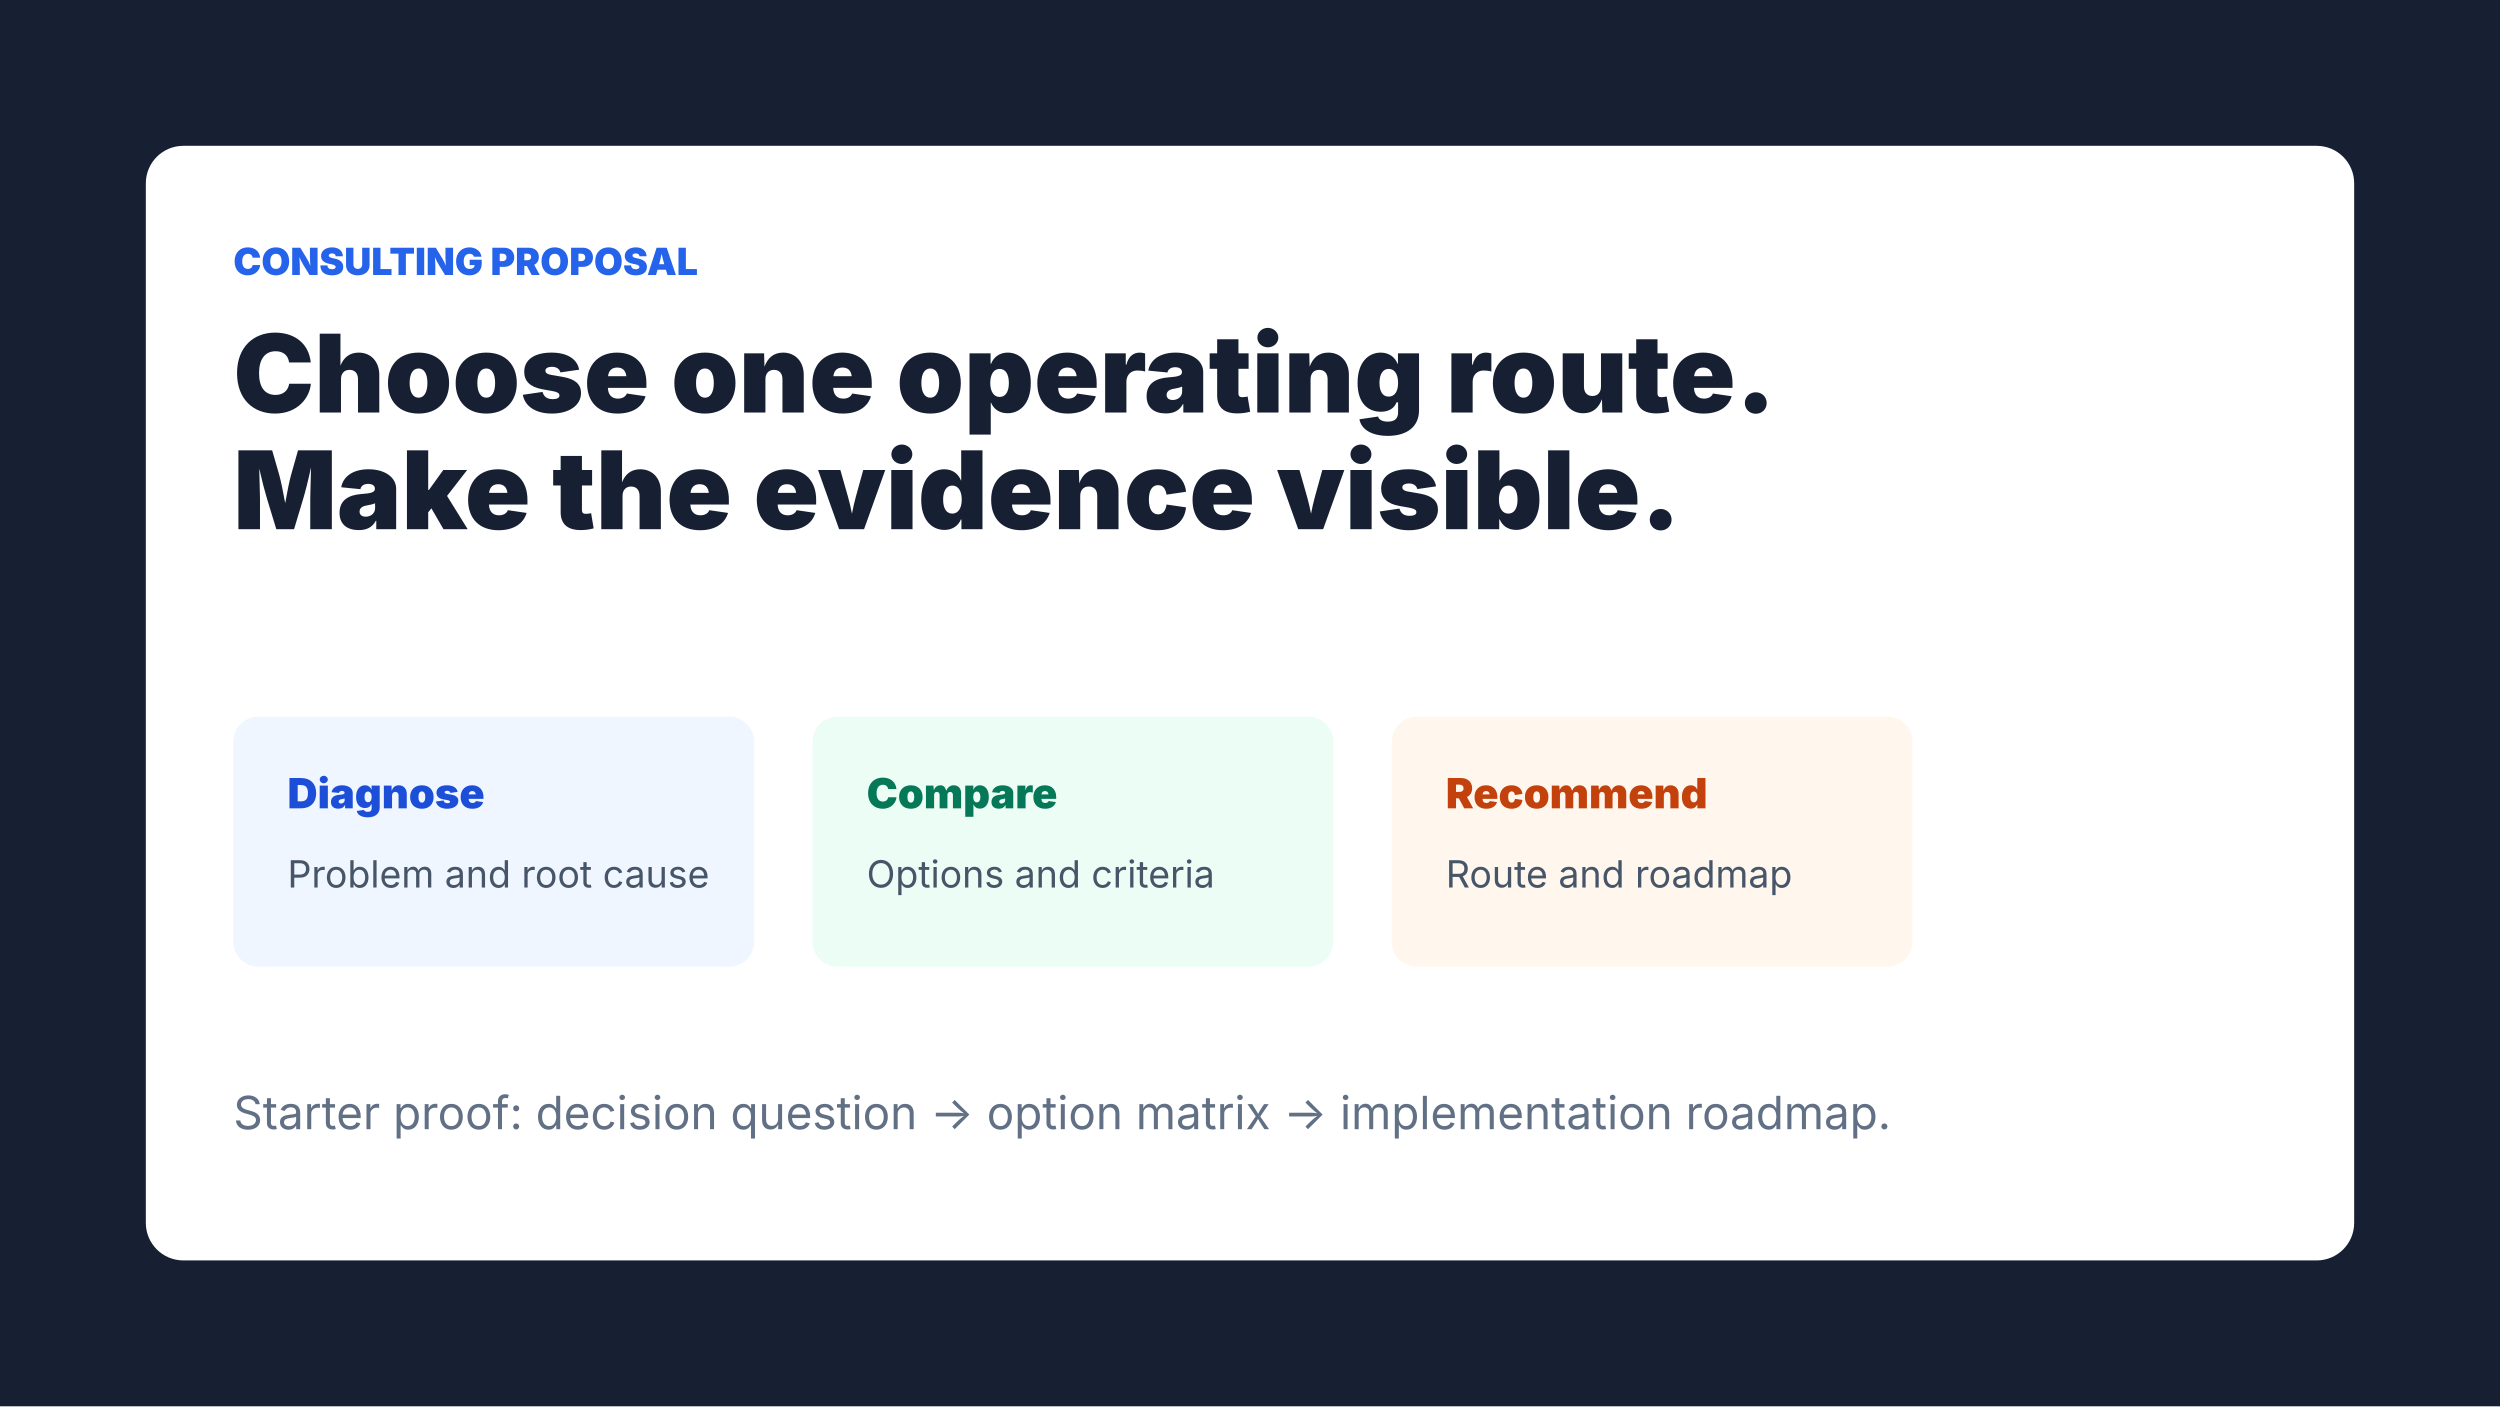
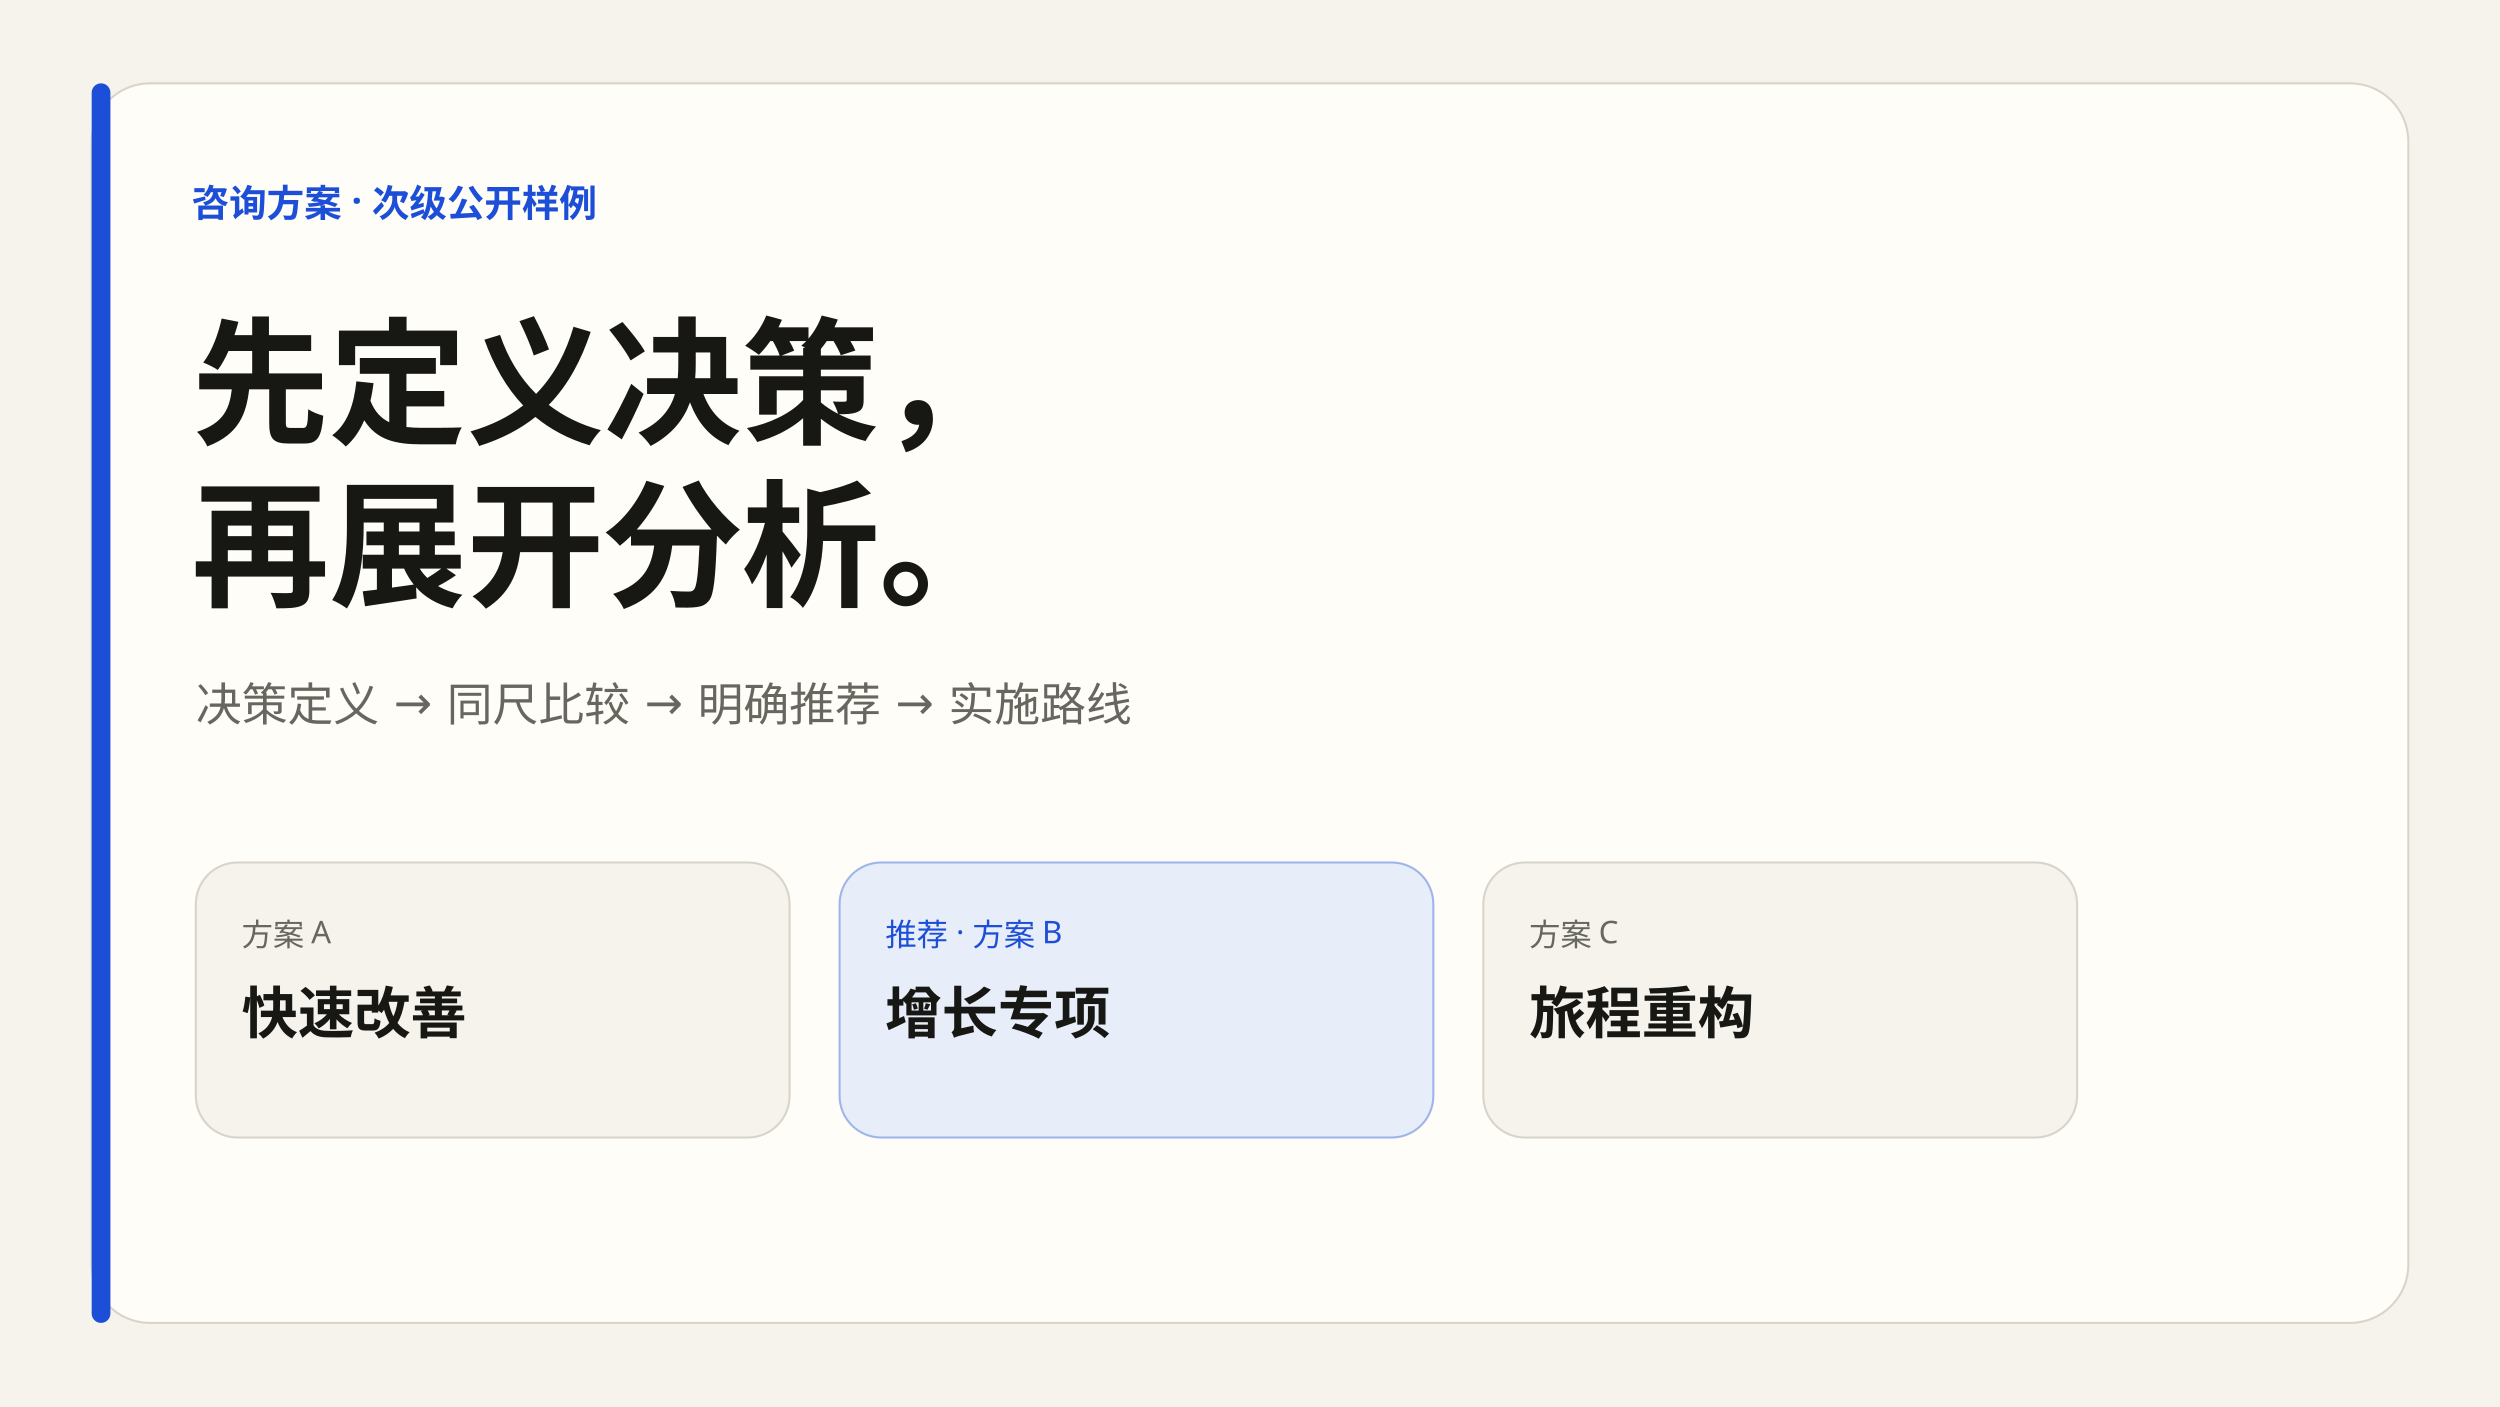
<svg xmlns="http://www.w3.org/2000/svg" width="1200" height="675" viewBox="0 0 1200 675" role="img" aria-labelledby="title desc">
-   <rect width="1200" height="675" fill="#172033" />
-   <rect x="70" y="70" width="1060" height="535" rx="18" fill="#ffffff" />
-   <text x="112" y="132" fill="#2563eb" font-family="Inter, Arial, sans-serif" font-size="18" font-weight="850">CONSULTING PROPOSAL</text>
-   <text x="112" y="198" fill="#172033" font-family="Inter, Arial, sans-serif" font-size="52" font-weight="920">Choose one operating route.</text>
-   <text x="112" y="254" fill="#172033" font-family="Inter, Arial, sans-serif" font-size="52" font-weight="920">Make the evidence visible.</text>
-   <g font-family="Inter, Arial, sans-serif">
-     <rect x="112" y="344" width="250" height="120" rx="12" fill="#eff6ff" />
-     <text x="138" y="388" fill="#1d4ed8" font-size="20" font-weight="850">Diagnose</text>
-     <text x="138" y="426" fill="#475569" font-size="18">Problem and root cause</text>
-     <rect x="390" y="344" width="250" height="120" rx="12" fill="#ecfdf5" />
-     <text x="416" y="388" fill="#047857" font-size="20" font-weight="850">Compare</text>
-     <text x="416" y="426" fill="#475569" font-size="18">Options and criteria</text>
-     <rect x="668" y="344" width="250" height="120" rx="12" fill="#fff7ed" />
-     <text x="694" y="388" fill="#c2410c" font-size="20" font-weight="850">Recommend</text>
-     <text x="694" y="426" fill="#475569" font-size="18">Route and roadmap</text>
+   <rect width="1200" height="675" fill="#F6F3ED" />
+   <rect x="44" y="40" width="1112" height="595" rx="28" fill="#FFFDF8" stroke="#D9D4C9" />
+   <rect x="44" y="40" width="9" height="595" rx="4.5" fill="#1D4ED8" />
+   <g font-family="Noto Sans SC, Microsoft YaHei, sans-serif">
+     <text x="92" y="104" fill="#1D4ED8" font-size="18" font-weight="700">咨询方案 · 次级公开样例</text>
+     <g font-family="Noto Serif SC, SimSun, serif" fill="#171714" font-weight="600">
+       <text x="92" y="208" font-size="66">先定义决策，</text>
+       <text x="92" y="286" font-size="66">再展开分析。</text>
+     </g>
+     <text x="94" y="346" fill="#67675F" font-size="22">决策定义 → 同尺比较 → 明确推荐 → 实施路线</text>
+     <g transform="translate(94 414)">
+       <rect width="285" height="132" rx="20" fill="#F6F3ED" stroke="#D9D4C9" />
+       <text x="22" y="40" fill="#67675F" font-size="15">方案 A</text>
+       <text x="22" y="82" fill="#171714" font-size="27" font-weight="700">快速改善</text>
+       <rect x="309" width="285" height="132" rx="20" fill="#E8EEF9" stroke="#9EB4EA" />
+       <text x="331" y="40" fill="#1D4ED8" font-size="15">推荐 · 方案 B</text>
+       <text x="331" y="82" fill="#171714" font-size="27" font-weight="700">增长专项</text>
+       <rect x="618" width="285" height="132" rx="20" fill="#F6F3ED" stroke="#D9D4C9" />
+       <text x="640" y="40" fill="#67675F" font-size="15">方案 C</text>
+       <text x="640" y="82" fill="#171714" font-size="27" font-weight="700">旅程重构</text>
+     </g>
  </g>
-   <text x="112" y="542" fill="#617085" font-family="Inter, Arial, sans-serif" font-size="22">Starter proof: decision question -&gt; option matrix -&gt; implementation roadmap.</text>
</svg>
